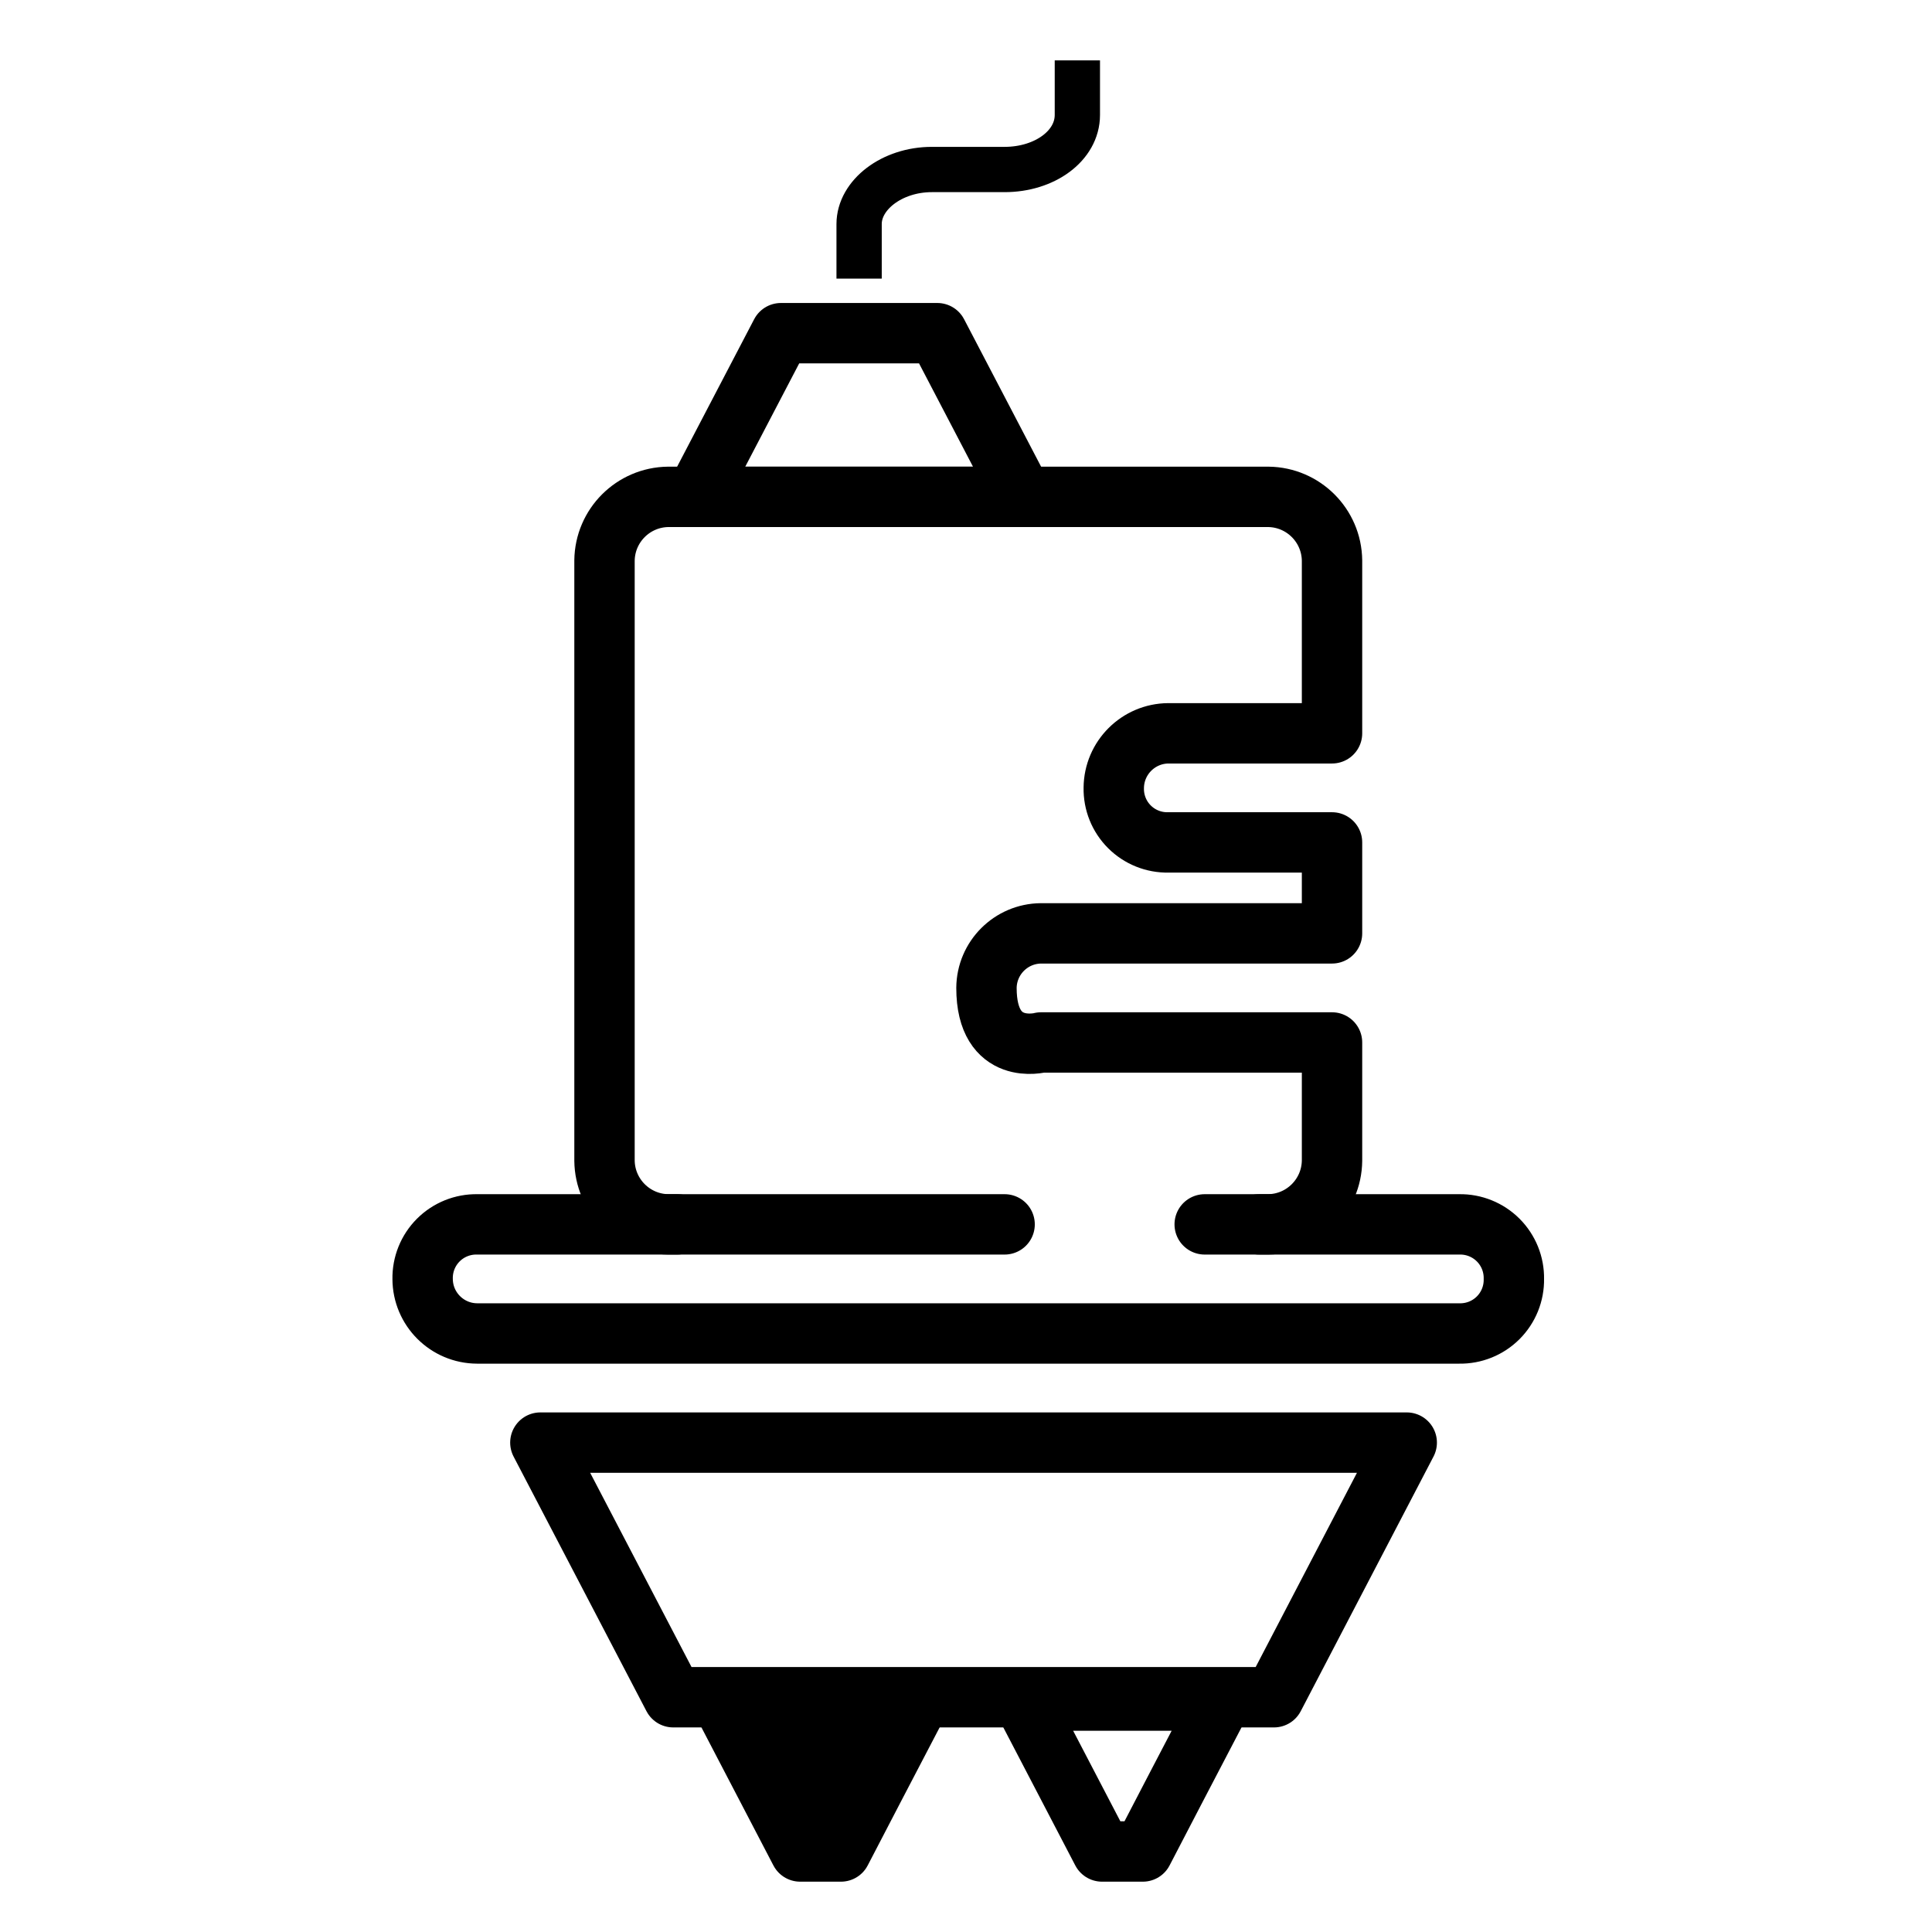
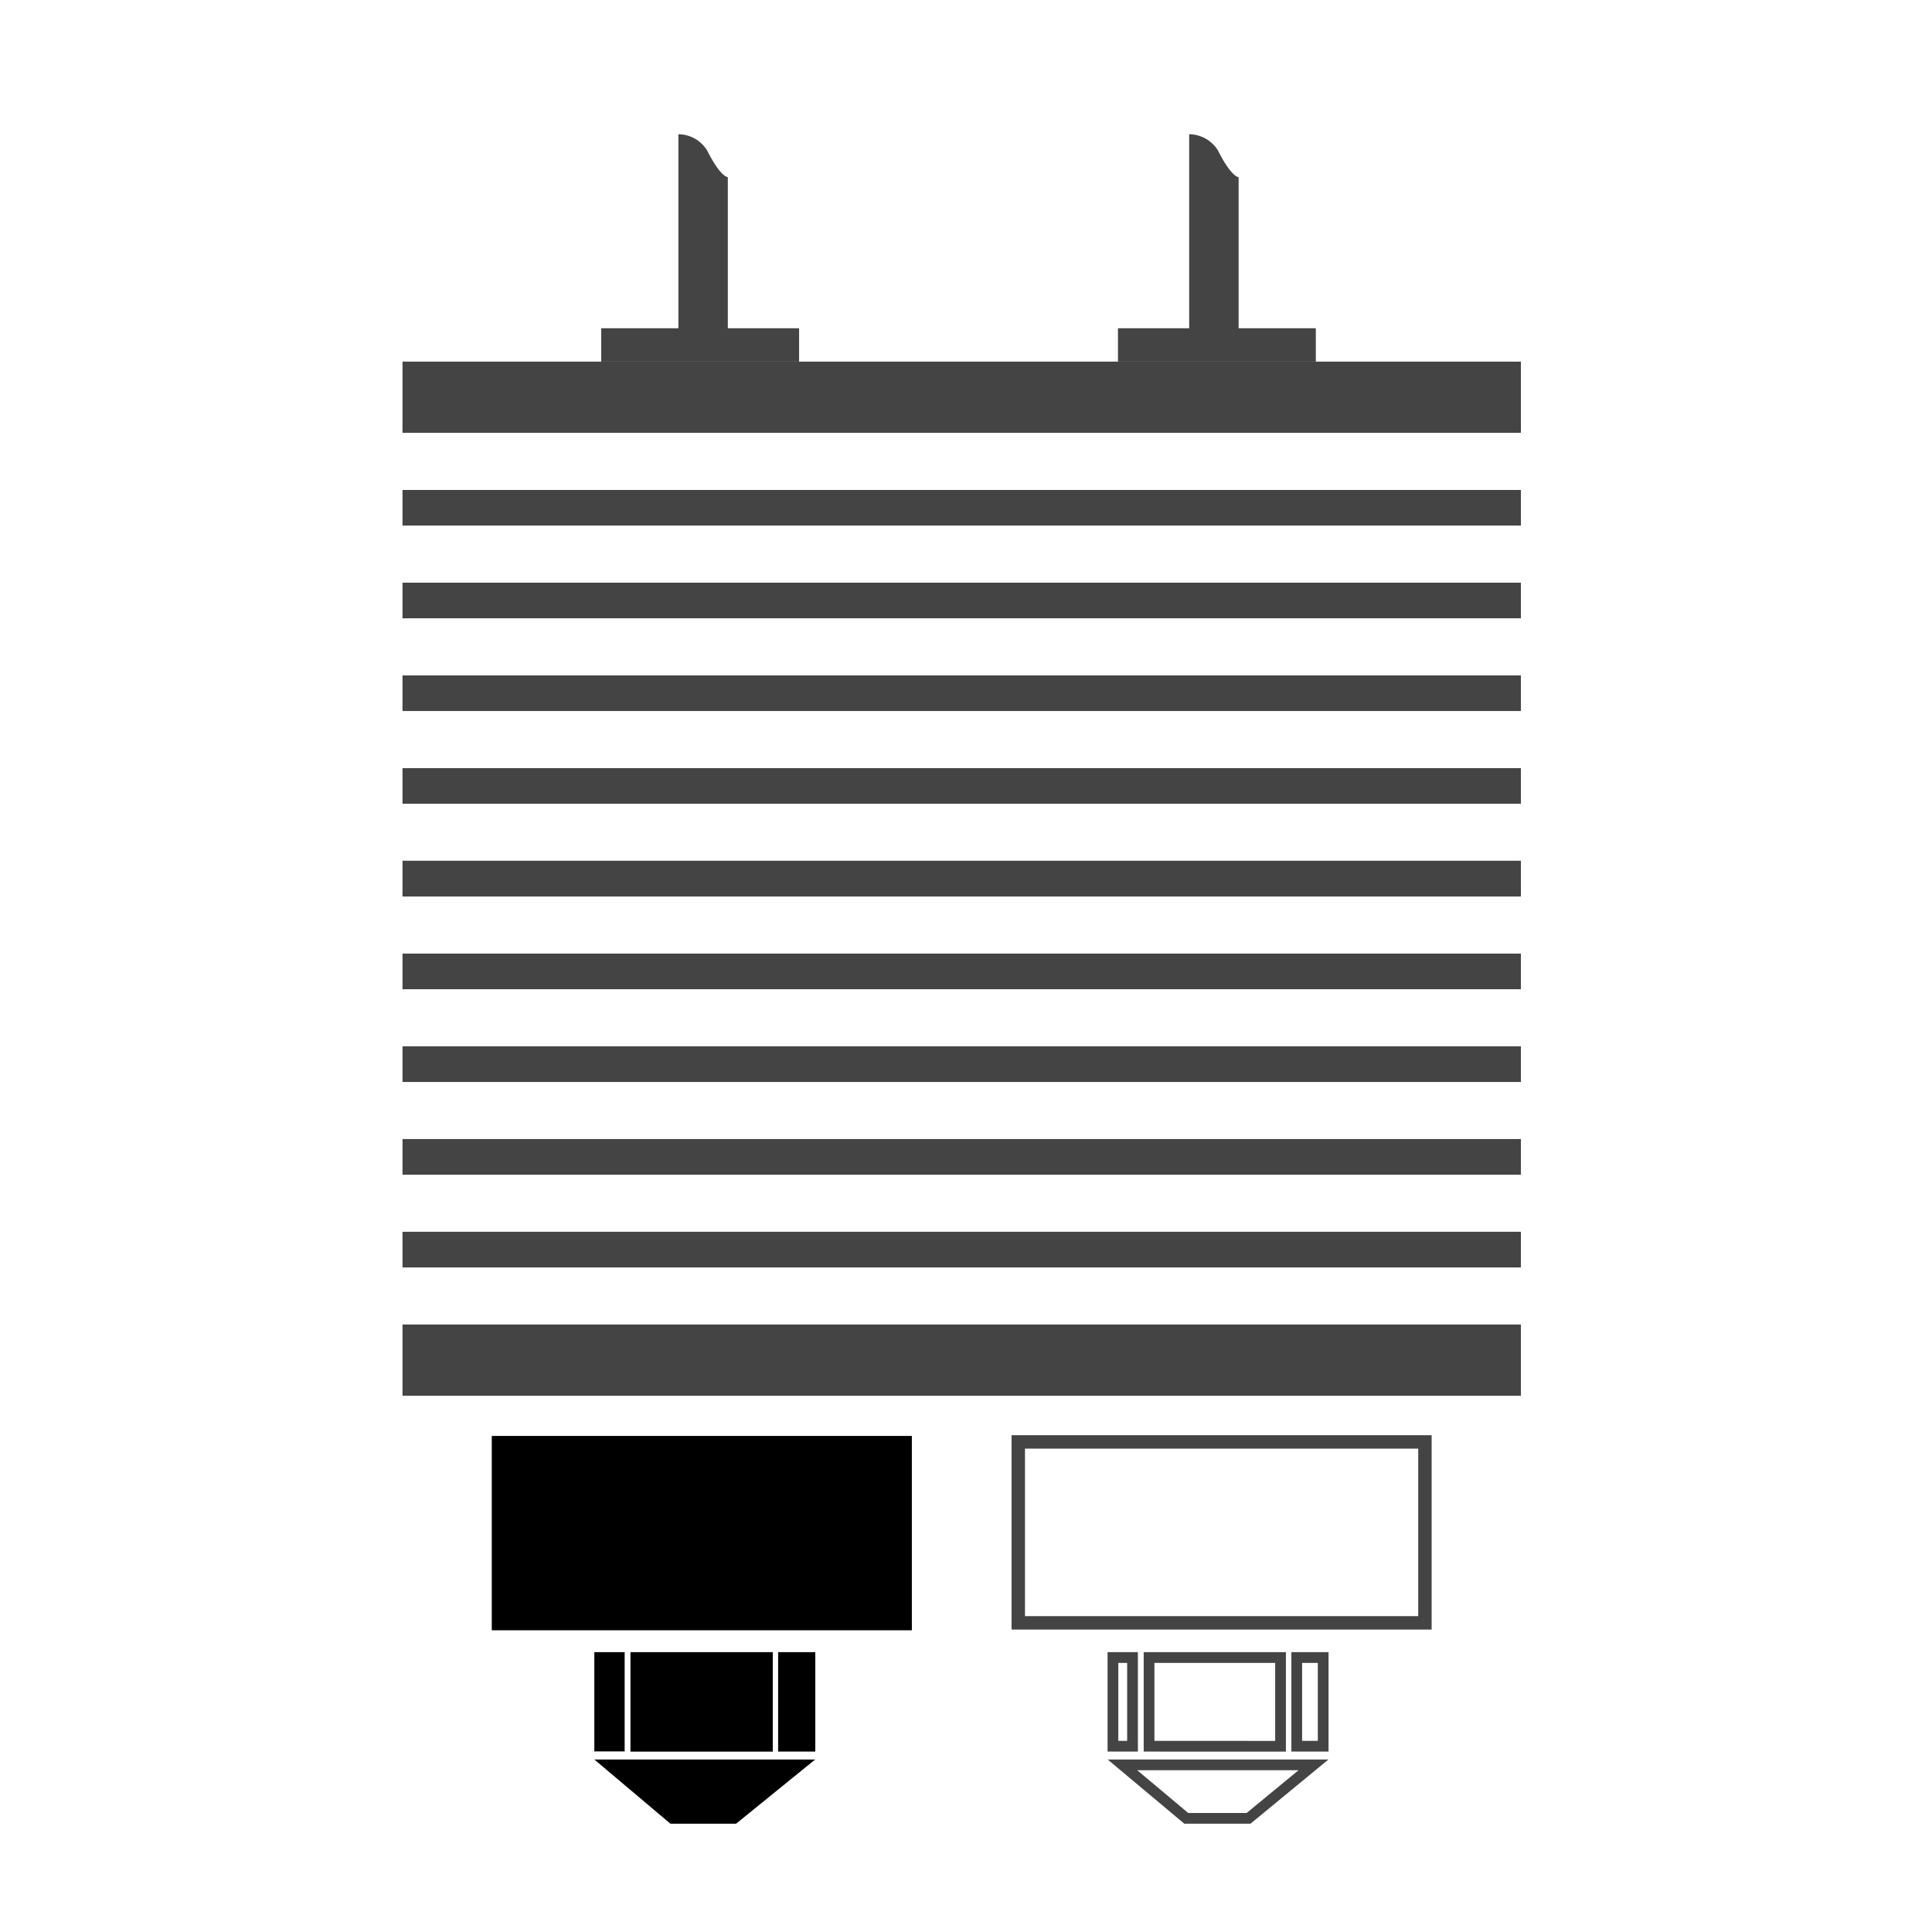
- <svg xmlns="http://www.w3.org/2000/svg" viewBox="-4966 2826 64 64">
+ <svg xmlns="http://www.w3.org/2000/svg" viewBox="0 0 72 72">
  <defs>
-     <style>.a,.b,.d{fill:none;}.b,.c,.d{stroke:#000;stroke-linejoin:round;stroke-miterlimit:10;}.b,.c{stroke-linecap:round;stroke-width:2px;}.d{stroke-width:1.5px;}</style>
+     <style>.a,.f{fill:#444;}.b,.c,.d{fill:none;}.c{stroke:#444;stroke-width:0.5px;}.e,.f{stroke:none;}</style>
  </defs>
-   <g transform="translate(-10392 11571)">
-     <rect class="a" width="64" height="64" transform="translate(5426 -8745)" />
-     <g transform="translate(5440 -8743)">
-       <path class="b" d="M43.907,66h8.435a1.775,1.775,0,0,1,1.807,1.807h0a1.775,1.775,0,0,1-1.807,1.807H19.807A1.813,1.813,0,0,1,18,67.807h0A1.775,1.775,0,0,1,19.807,66H37.279" transform="translate(-18 -27.441)" />
-       <path class="b" d="M52.562,86.435h-19.9L28.26,78h28.7Z" transform="translate(-24.36 -32.212)" />
-       <path class="c" d="M32.217,83H30.867L28.26,78h6.563l-1.5,2.873Z" transform="translate(-18.36 -23.667)" />
-       <path class="b" d="M32.217,83H30.867L28.26,78h6.563l-1.5,2.873Z" transform="translate(-8.36 -23.667)" />
-       <path class="b" d="M49.689,50.1h.3A2.135,2.135,0,0,0,52.1,47.99V44.074h-9.64s-1.807.482-1.807-1.807a1.823,1.823,0,0,1,1.807-1.807H52.1V37.447H46.677a1.77,1.77,0,0,1-1.807-1.807,1.823,1.823,0,0,1,1.807-1.807H52.1V28.109A2.135,2.135,0,0,0,49.99,26H30.109A2.135,2.135,0,0,0,28,28.109V47.99A2.135,2.135,0,0,0,30.109,50.1h.3" transform="translate(-21.975 -11.541)" />
-       <path class="b" d="M35.832,17h5.181l2.832,5.422H33Z" transform="translate(-23.963 -7.963)" />
-       <g transform="translate(14.459 0)">
-         <path class="d" d="M42,9.23V7.422c0-.964,1.084-1.807,2.41-1.807h2.41c1.325,0,2.41-.783,2.41-1.807V2" transform="translate(-42 -2)" />
+   <g transform="translate(-176 -120)">
+     <g transform="translate(-4.193 7.749)">
+       <path class="a" d="M41.68,38.539H0V35.884H41.68v2.655h0Zm0-4.782H0V32.428H41.68v1.329Zm0-3.456H0V28.972H41.68V30.3Zm0-3.456H0V25.516H41.68v1.329Zm0-3.456H0V22.061H41.68V23.39Zm0-3.456H0V18.6H41.68v1.329Zm0-3.456H0V15.149H41.68v1.329Zm0-3.456H0V11.694H41.68v1.329Zm0-3.456H0V8.238H41.68V9.567Zm0-3.456H0V4.782H41.68V6.111Zm0-3.456H0V0H41.68V2.655Z" transform="translate(195.193 125.728)" />
+       <path d="M5.282,6.393H2.836l-.01-.008L0,4H8.231L5.283,6.393ZM6.646,3.707h-5.3V0H1.13v3.7H0V0H8.235V3.706H6.85V0h-.2v3.7Z" transform="translate(202.342 173.822)" />
+       <g class="b" transform="translate(221.469 173.822)">
+         <path class="e" d="M5.326,6.393H2.86L0,4H8.231L5.326,6.393Zm1.32-2.686h-5.3V0H1.13v3.7H0V0H8.235V3.706H6.85V0h-.2v3.7Z" />
+         <path class="f" d="M 5.183 5.993 L 7.117 4.4 L 1.104 4.4 L 3.005 5.993 L 4.125 5.993 L 5.183 5.993 M 6.246 3.307 L 6.246 0.4 L 1.746 0.4 L 1.746 3.306 L 6.246 3.307 M 0.73 3.306 L 0.73 0.4 L 0.4 0.4 L 0.4 3.306 L 0.73 3.306 M 7.25 3.306 L 7.835 3.306 L 7.835 0.4 L 7.25 0.4 L 7.25 3.306 M 5.326 6.393 L 5.326 6.393 L 4.125 6.393 L 2.86 6.393 L 0.003 4 L 8.231 4 L 5.326 6.393 L 5.326 6.393 Z M 6.646 3.707 L 6.646 3.707 L 1.346 3.706 L 1.346 0.002 L 1.13 0.002 L 1.13 3.706 L -3.209228452760726e-06 3.706 L -3.209228452760726e-06 4.040603471366921e-06 L 8.235 4.040603471366921e-06 L 8.235 3.706 L 6.85 3.706 L 6.85 0.002 L 6.646 0.002 L 6.646 3.706 L 6.646 3.707 Z" />
      </g>
+       <g class="c" transform="translate(217.891 165.737)">
+         <rect class="e" width="15.655" height="7.243" />
+         <rect class="d" x="0.25" y="0.25" width="15.155" height="6.743" />
+       </g>
+       <rect width="15.655" height="7.243" transform="translate(198.52 165.764)" />
+       <rect class="a" width="7.374" height="1.243" transform="translate(202.599 124.484)" />
+       <rect class="a" width="7.374" height="1.243" transform="translate(221.856 124.484)" />
+       <path class="a" d="M0,0A1.277,1.277,0,0,1,1.065.594c.509,1.017.777,1.007.777,1.007V7.368H0Z" transform="translate(205.475 117.253)" />
+       <path class="a" d="M0,0A1.277,1.277,0,0,1,1.065.594c.509,1.017.777,1.007.777,1.007V7.368H0Z" transform="translate(224.511 117.253)" />
    </g>
+     <rect class="d" width="72" height="72" transform="translate(176 120)" />
  </g>
</svg>
